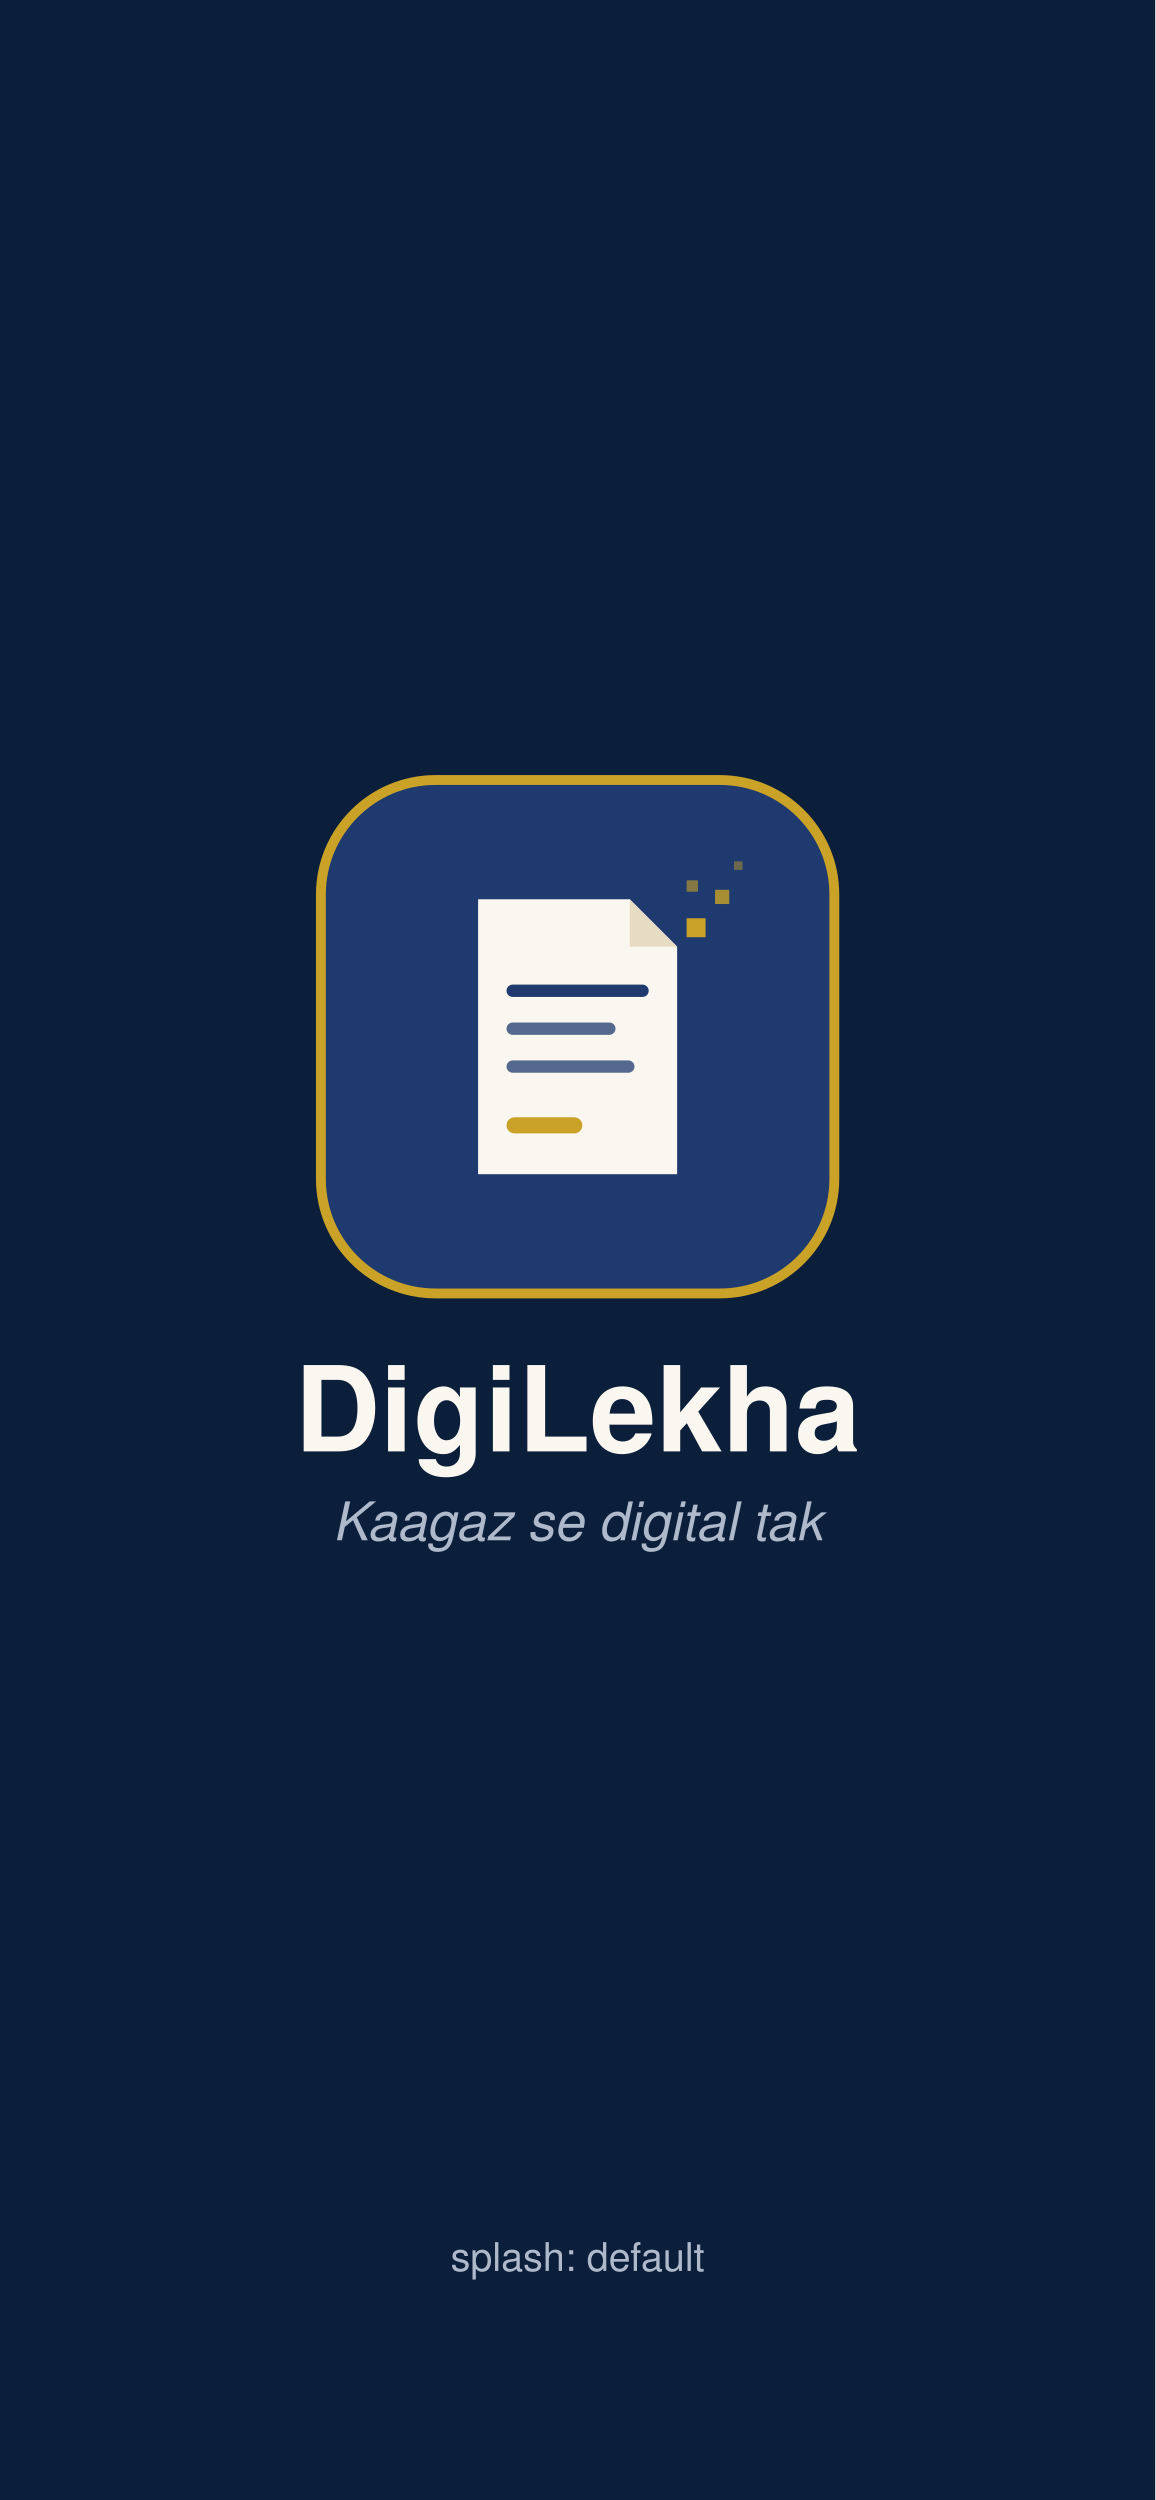
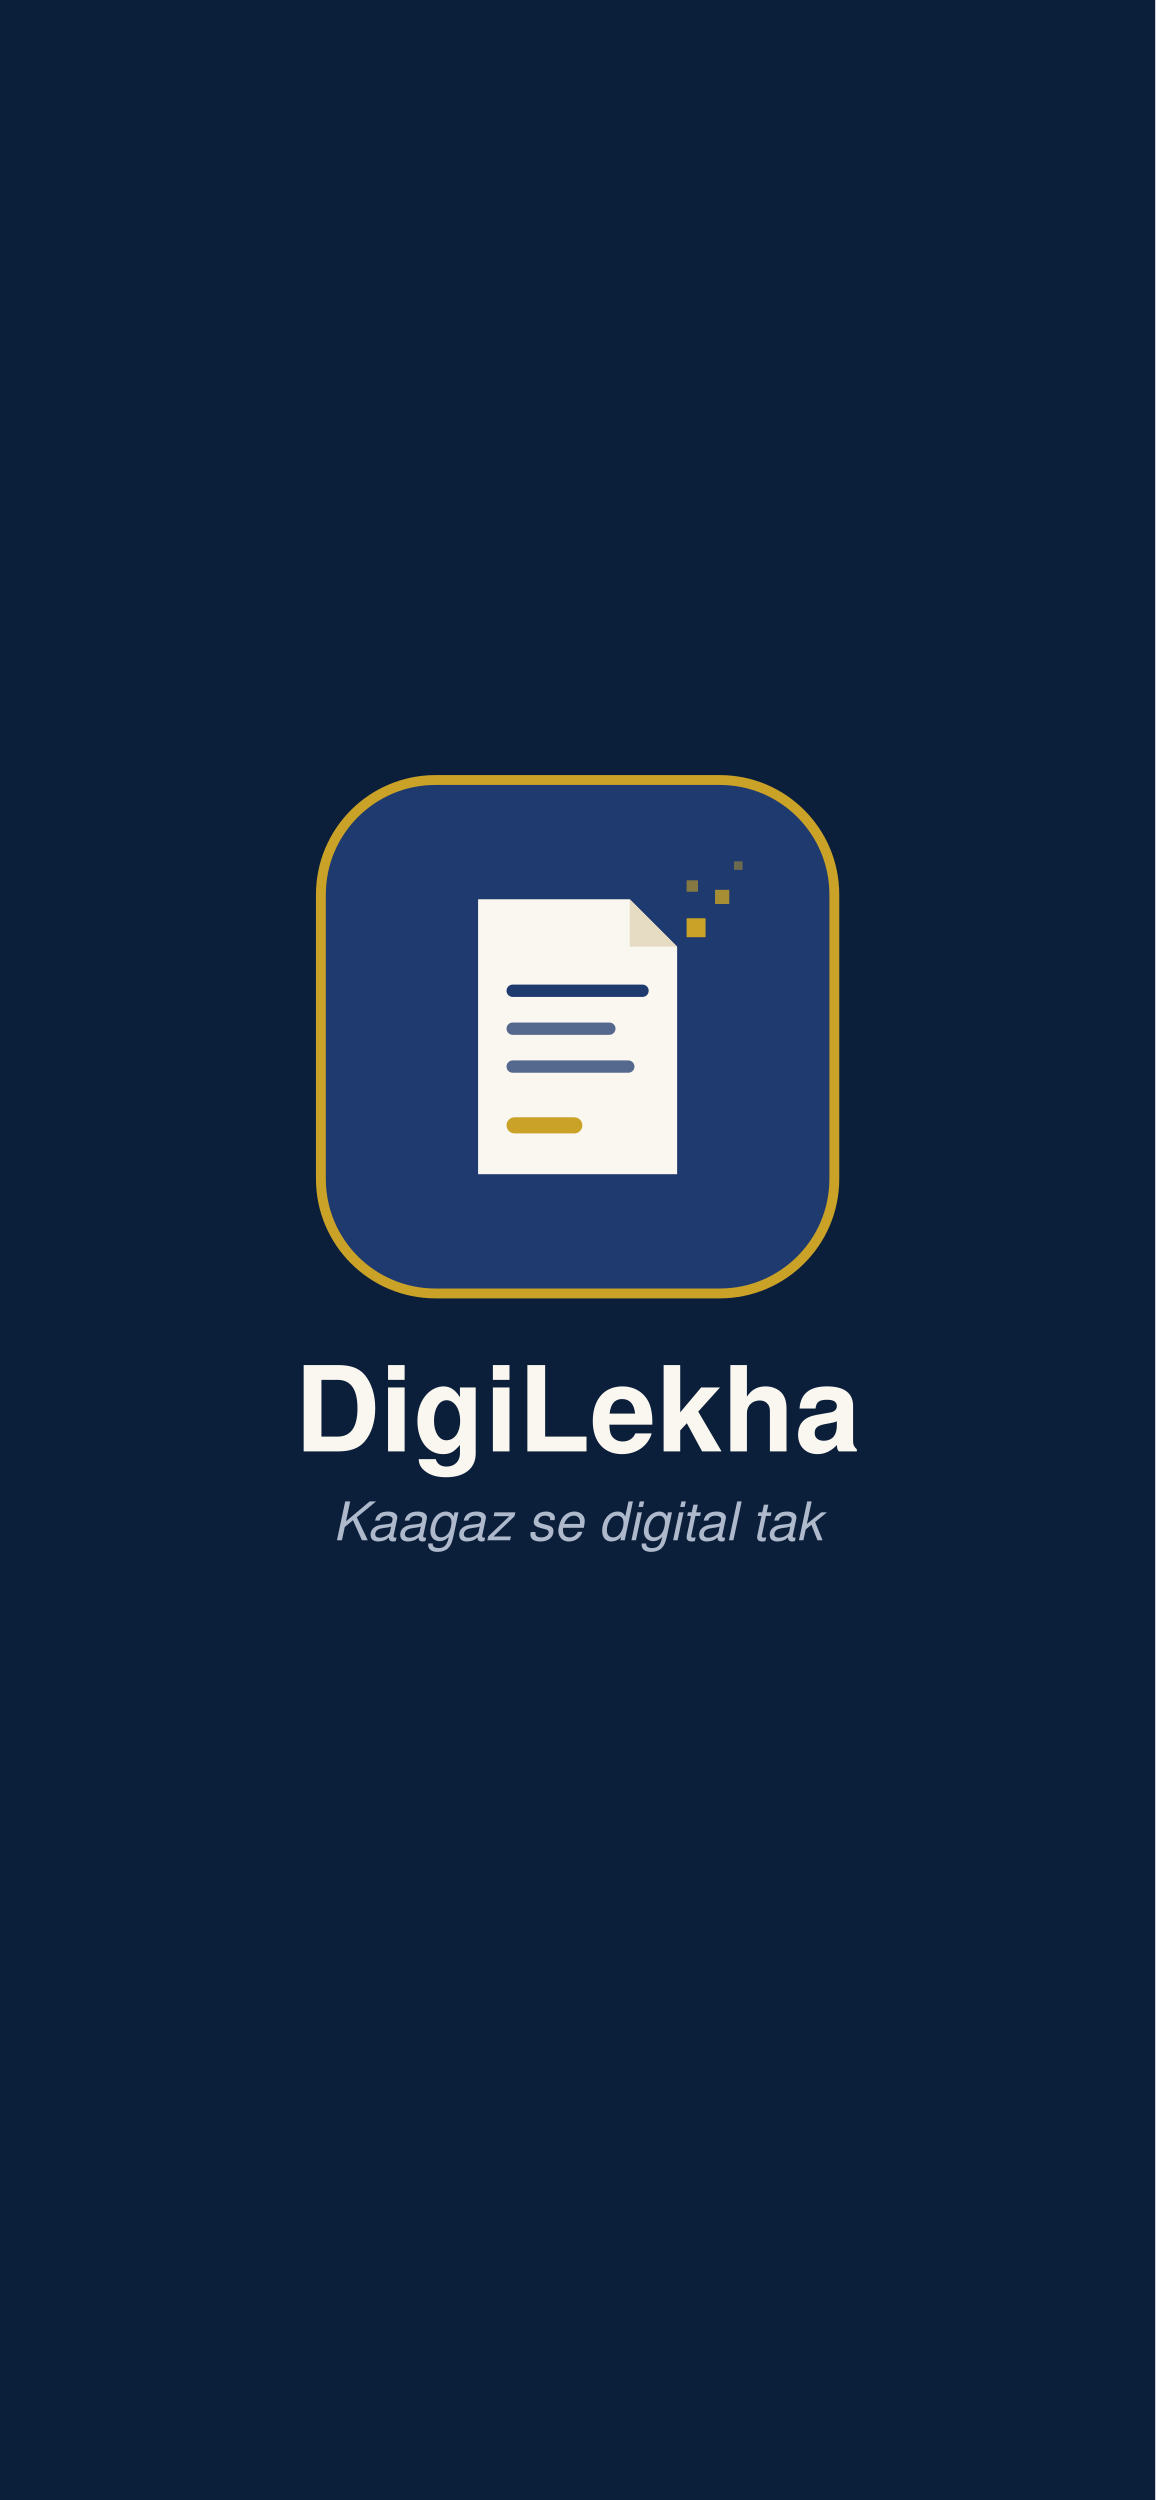
<svg xmlns="http://www.w3.org/2000/svg" viewBox="0 0 1170 2532">
  <rect width="1170" height="2532" fill="#0B1F3A" />
  <g transform="translate(585 1050)">
    <rect x="-260" y="-260" width="520" height="520" rx="116" fill="#1E3A6E" stroke="#C9A227" stroke-width="10" />
    <g transform="scale(0.48)">
      <svg x="-512" y="-512" width="1024" height="1024" viewBox="0 0 1024 1024">
        <path d="M302 222 H622 L722 322 V802 H302 Z" fill="#FAF7F0" />
        <path d="M622 222 V322 H722 Z" fill="#E6DCC4" />
        <rect x="362" y="402" width="300" height="26" rx="13" fill="#1E3A6E" />
        <rect x="362" y="482" width="230" height="26" rx="13" fill="#1E3A6E" opacity="0.75" />
        <rect x="362" y="562" width="270" height="26" rx="13" fill="#1E3A6E" opacity="0.75" />
        <rect x="362" y="682" width="160" height="34" rx="17" fill="#C9A227" />
        <rect x="742" y="262" width="40" height="40" fill="#C9A227" />
        <rect x="802" y="202" width="30" height="30" fill="#C9A227" opacity="0.8" />
        <rect x="742" y="182" width="24" height="24" fill="#C9A227" opacity="0.6" />
        <rect x="842" y="142" width="18" height="18" fill="#C9A227" opacity="0.45" />
      </svg>
    </g>
  </g>
  <text x="585" y="1470" text-anchor="middle" font-family="Helvetica Neue, Helvetica, Arial, sans-serif" font-size="120" font-weight="700" fill="#FAF7F0">DigiLekha</text>
  <text x="585" y="1560" text-anchor="middle" font-family="Helvetica Neue, Helvetica, Arial, sans-serif" font-size="54" font-style="italic" fill="#AEB9CC">Kaagaz se digital tak</text>
-   <text x="585" y="2300" text-anchor="middle" font-family="Helvetica Neue, Helvetica, Arial, sans-serif" font-size="40" fill="#AEB9CC">splash: default</text>
</svg>
